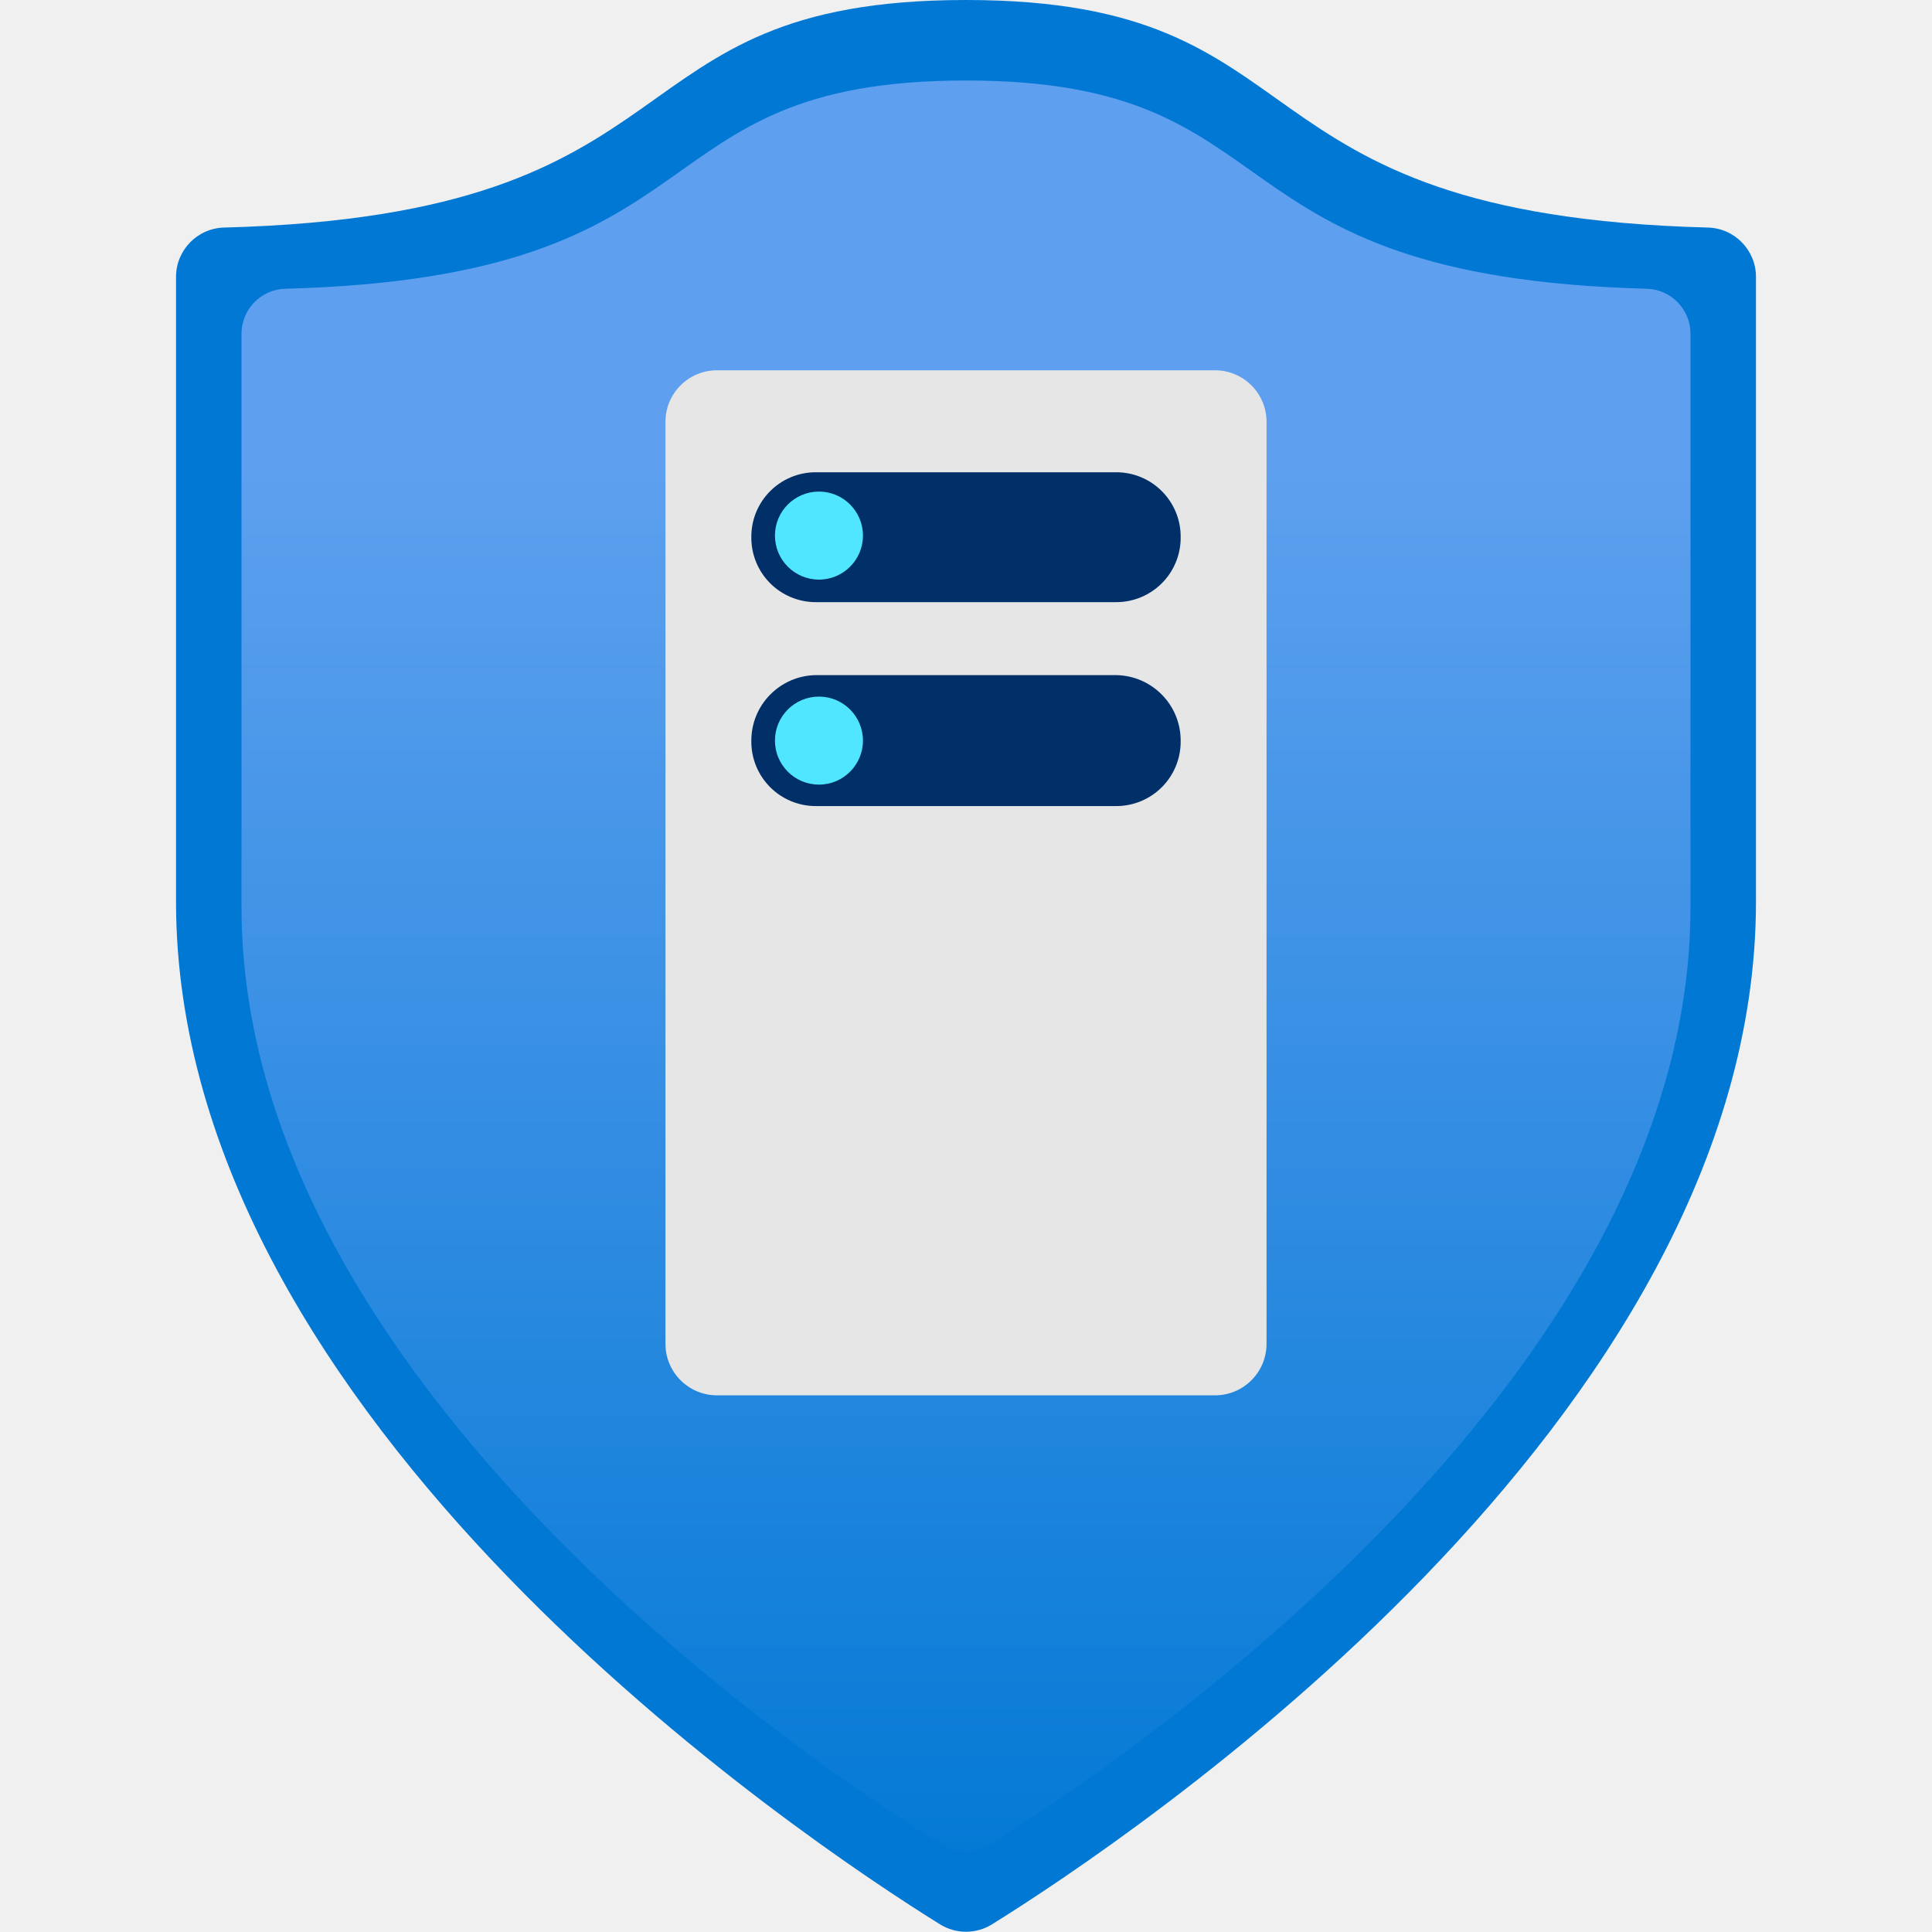
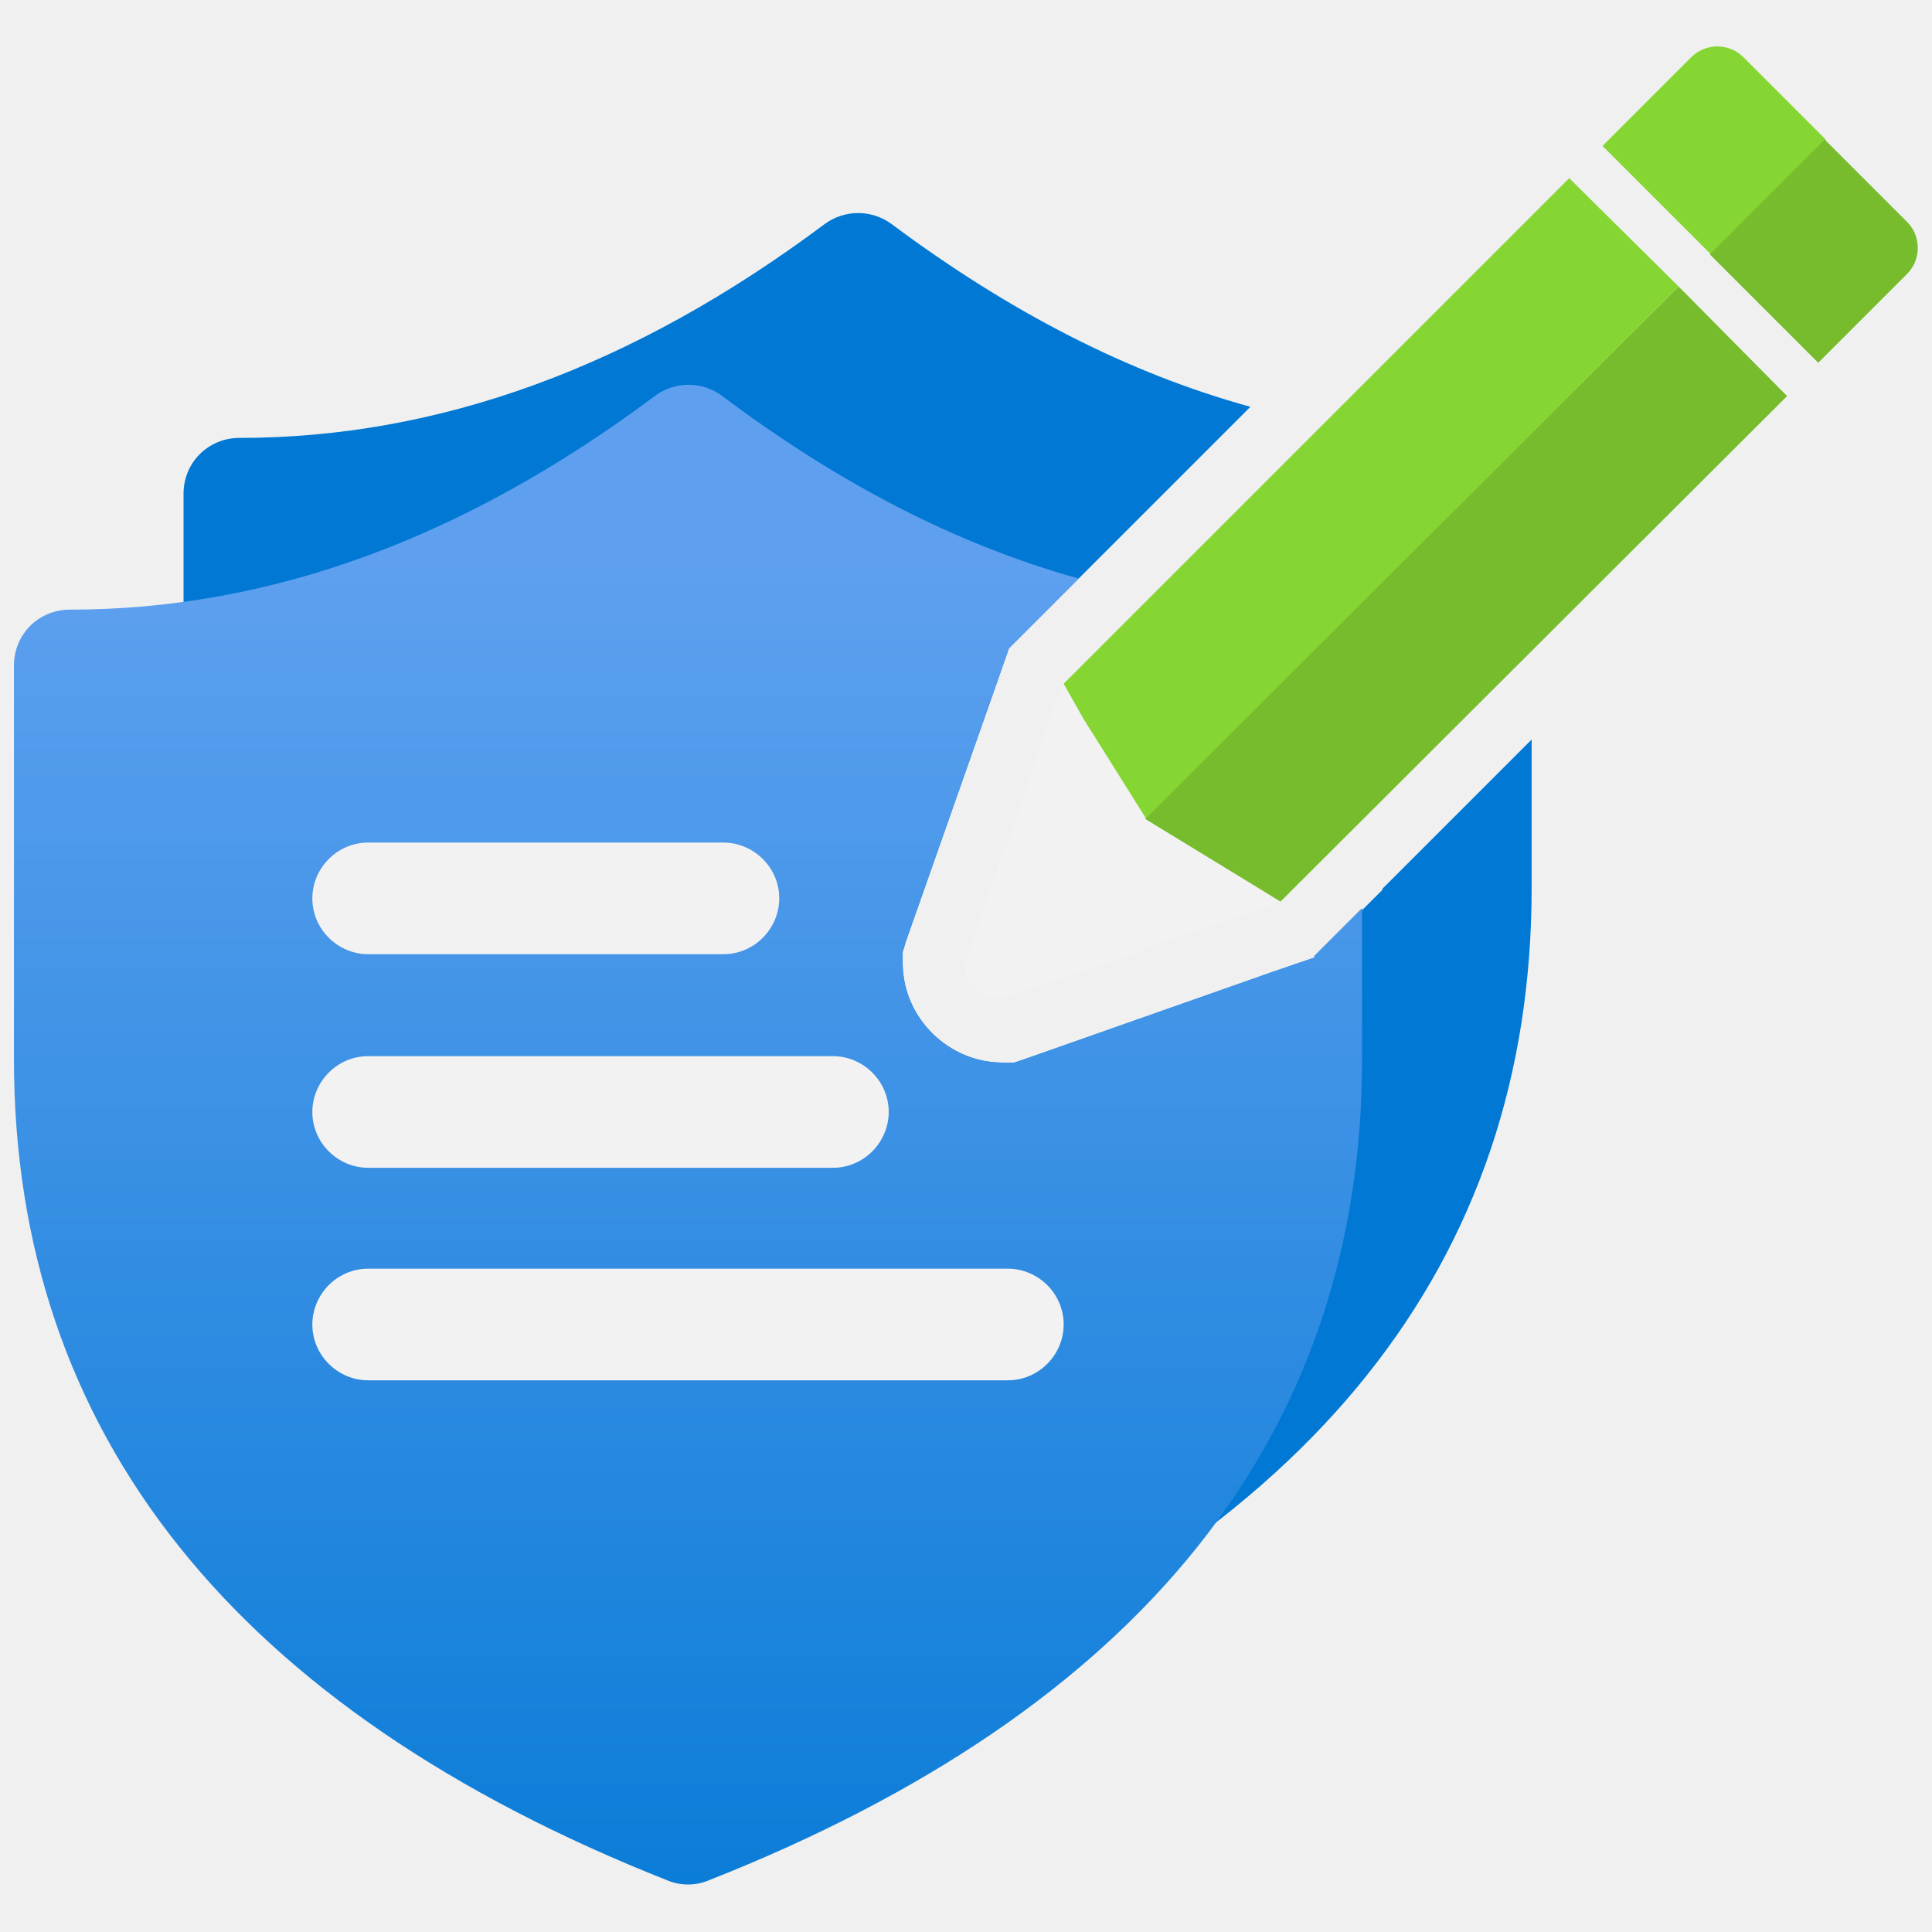
<svg xmlns="http://www.w3.org/2000/svg" viewBox="0 0 18 18" class="msportalfx-svg-placeholder">
  <defs>
-     <linearGradient id="pf3LbD2IG__a" x1="9" x2="9" y1="1.36" y2="17.87" gradientUnits="userSpaceOnUse">
-       <stop offset=".18" stop-color="#5ea0ef" />
-       <stop offset="1" stop-color="#0078d4" />
+     <linearGradient id="pSDegUxA2__a" x1="6.41" x2="6.41" y1="19.23" y2="5.26" gradientUnits="userSpaceOnUse">
+       <stop offset="0" stop-color="#0078d4" />
+       <stop offset="1" stop-color="#5ea0ef" />
    </linearGradient>
  </defs>
-   <path fill="#0078d4" d="M16.36 8.4c0 4.84-5.85 8.74-7.12 9.53a.46.46 0 0 1-.48 0c-1.27-.79-7.12-4.69-7.12-9.53V2.58a.46.46 0 0 1 .45-.46C6.64 2 5.59 0 9 0s2.36 2 6.91 2.12a.46.46 0 0 1 .45.46Z" />
-   <path fill="url(#pf3LbD2IG__a)" d="M15.75 8.45c0 4.44-5.36 8-6.53 8.74a.43.43 0 0 1-.44 0c-1.17-.72-6.53-4.3-6.53-8.74V3.11a.42.42 0 0 1 .41-.42C6.83 2.58 5.87.75 9 .75s2.17 1.83 6.34 1.94a.42.42 0 0 1 .41.42Z" />
-   <path fill="#e6e6e6" d="M11.8 12.52a.48.48 0 0 1-.48.48H6.68a.48.48 0 0 1-.48-.48V3.94a.48.48 0 0 1 .48-.49h4.64a.48.48 0 0 1 .48.49Z" />
-   <path fill="#003067" d="M7 5a.6.6 0 0 1 .6-.6h2.8a.6.6 0 0 1 .6.6.6.6 0 0 1-.6.61H7.6A.6.6 0 0 1 7 5" />
-   <circle cx="7.63" cy="4.99" r=".41" fill="#50e6ff" />
-   <path fill="#003067" d="M7 6.9a.61.61 0 0 1 .6-.61h2.8a.61.61 0 0 1 .6.61.6.6 0 0 1-.6.61H7.6A.6.6 0 0 1 7 6.9" />
-   <circle cx="7.63" cy="6.9" r=".41" fill="#50e6ff" />
+   <path fill="none" d="M0 0h18v18H0z" />
+   <path fill="#0078d4" d="m12.88 8.29-.63.63-.38.13-2.33.82-.09.03h-.11c-.5 0-.92-.41-.93-.91v-.12l.03-.1.82-2.33.14-.4.62-.62 1.63-1.63c-1.13-.31-2.24-.88-3.34-1.7a.525.525 0 0 0-.63 0C5.9 3.42 4.09 4.08 2.23 4.08c-.29 0-.52.23-.52.52v3.67c0 3.49 2.07 6.06 6.09 7.65a.5.5 0 0 0 .38 0c4.03-1.59 6.09-4.15 6.09-7.65V6.89l-1.39 1.39Z" />
+   <path fill="url(#pSDegUxA2__a)" d="m12.25 8.92-.38.13-2.33.82-.09.03h-.11c-.5 0-.92-.41-.93-.91v-.12l.03-.1.82-2.33.14-.4.62-.62.03-.03c-1.12-.31-2.23-.88-3.32-1.7a.525.525 0 0 0-.63 0C4.32 5.02 2.51 5.68.65 5.68c-.29 0-.52.23-.52.52v3.67c0 3.49 2.07 6.06 6.09 7.65a.5.5 0 0 0 .38 0c4.03-1.59 6.09-4.15 6.09-7.65V8.46l-.45.45Z" />
+   <path fill="#f2f2f2" d="m15.63 2.67-1.01-1.01L9.9 6.38l.19.31.58.94-.77-1.25-.91 2.59c0 .2.16.34.34.34l2.59-.91-1.25-.77.95.57.31.19 4.72-4.72-1.01-1.02Zm2.15-.59-.77-.77-.77-.77a.344.344 0 0 0-.48 0l-.83.83 1.01 1.01 1.01 1.01.83-.83c.13-.13.13-.35 0-.48" />
+   <path fill="#86d633" d="M14.62 1.66 9.91 6.37l.18.32.59.94 4.96-4.96zm1.32.71 1.07-1.07-.77-.77a.344.344 0 0 0-.48 0l-.83.83z" />
+   <path fill="#76bc2d" d="M16.65 3.69 11.93 8.4l-.31-.19-.95-.58 4.97-4.96zm-.72-1.32L17 1.3l.77.77c.13.13.13.35 0 .48l-.83.83z" />
+   <path fill="#f2f2f2" d="M3.43 7.85h3.31c.28 0 .52.23.52.52 0 .28-.23.52-.52.52H3.43c-.28 0-.52-.23-.52-.52 0-.28.23-.52.52-.52m0 1.99h4.33c.28 0 .52.23.52.52 0 .28-.23.52-.52.52H3.43c-.28 0-.52-.23-.52-.52 0-.28.23-.52.52-.52m0 1.98h5.96c.28 0 .52.23.52.52 0 .28-.23.52-.52.52H3.43c-.28 0-.52-.23-.52-.52 0-.28.23-.52.52-.52" />
  <style>.msportalfx-svg-c01{fill:#fff}.msportalfx-svg-c02{fill:#e5e5e5}.msportalfx-svg-c03{fill:#a0a1a2}.msportalfx-svg-c04{fill:#7a7a7a}.msportalfx-svg-c05{fill:#3e3e3e}.msportalfx-svg-c06{fill:#1e1e1e}.msportalfx-svg-c07{fill:#0f0f0f}.msportalfx-svg-c08{fill:#ba141a}.msportalfx-svg-c09{fill:#dd5900}.msportalfx-svg-c10{fill:#ff8c00}.msportalfx-svg-c11{fill:#fcd116}.msportalfx-svg-c12{fill:#fee087}.msportalfx-svg-c13{fill:#b8d432}.msportalfx-svg-c14,.msportalfx-svg-c32{fill:#57a300}.msportalfx-svg-c15{fill:#59b4d9}.msportalfx-svg-c16{fill:#3999c6}.msportalfx-svg-c17{fill:#804998}.msportalfx-svg-c18{fill:#ec008c}.msportalfx-svg-c19{fill:#0072c6}.msportalfx-svg-c20{fill:#68217a}.msportalfx-svg-c21{fill:#00188f}.msportalfx-svg-c22{fill:#e81123}.fxs-mode-light .msportalfx-svg-c22{fill:#a4262c}.msportalfx-svg-c23{fill:#cae3f3}.msportalfx-svg-c24{fill:#59aed3}.msportalfx-svg-c25{fill:#4c3b12}.msportalfx-svg-c26{fill:#be9555}.msportalfx-svg-c27{fill:#4f4d52}.msportalfx-svg-c28{fill:#ef6f59}.msportalfx-svg-c29{fill:#f7cb64}.msportalfx-svg-c30{fill:#fdd8db}.msportalfx-svg-c31{fill:#f6ffec}.msportalfx-svg-c33{fill:#8a2da5}.msportalfx-svg-c34{fill:#e00b1c}.msportalfx-svg-c35{fill:#015cda}.msportalfx-svg-c36{fill:#5db300}.msportalfx-svg-c97{fill:#ffb900}.msportalfx-svg-c98{fill:#00a4ef}.msportalfx-svg-c99{fill:#f25022}.msportalfx-inverted-theme .msportalfx-svg-c05,.fxs-theme-dark .msportalfx-svg-c05{fill:#777}.msportalfx-inverted-theme .msportalfx-svg-c07,.fxs-theme-dark .msportalfx-svg-c07{fill:#f2f2f2}.msportalfx-svg-palette-white{fill:#fff}.msportalfx-svg-palette-blue{fill:#015cda}.msportalfx-svg-palette-black{fill:#1e1e1e}.msportalfx-svg-palette-green{fill:#57a300}.msportalfx-svg-palette-gray{fill:#a0a1a2}.msportalfx-svg-palette-inherit{fill:inherit}.msportalfx-svg-badge{position:absolute;left:0;bottom:0;min-height:10px;min-width:10px}.fxc-menu-icon&gt;.msportalfx-svg-badge{left:-2px;bottom:-2px;min-height:8px;min-width:8px}.msportalfx-svg-disabled{filter:grayscale(100%)}.msportalfx-svg-loading-square{animation:ProgressFlagAnimation 1.45s infinite ease-in-out;transform-origin:50%}.msportalfx-svg-loading-square:nth-child(1){animation-delay:0s}.msportalfx-svg-loading-square:nth-child(2){animation-delay:.2s}.msportalfx-svg-loading-square:nth-child(3){animation-delay:.4s}@keyframes ProgressFlagAnimation{0%{transform:scale(1);opacity:.3}36.1%{transform:scale(1.06);opacity:1}50%{transform:scale(1.06);opacity:1}86.1%{transform:scale(1);opacity:.3}}.msportalfx-svg-flip-horizontal&gt;svg,svg.msportalfx-svg-flip-horizontal{transform:scaleX(-1)}.msportalfx-svg-fabric-rotate360{animation:ImageRotation 1.3s cubic-bezier(.53,.21,.29,.67) infinite}@keyframes ImageRotation{0%{transform:rotate(-45deg)}100%{transform:rotate(315deg)}}.fxs-svg-number .msportalfx-font-bold{font-size:10px;fill:#0065ad}.fxs-svg-number .fxs-svg-circle{stroke-width:0%;fill:#0078d4}.fxs-svg-number .fxs-svg-text{fill:#fff;font-size:10px}.fxs-svg-number.msportalfx-svg-disabled{filter:grayscale(0%)}.fxs-svg-number.msportalfx-svg-disabled .fxs-svg-circle{fill:#fff;stroke-width:1px;stroke:#949494}.fxs-svg-number.msportalfx-svg-disabled .fxs-svg-text{fill:#949494}.fxs-theme-dark .fxs-svg-number .fxs-svg-text{fill:#0f0f0f}.fxs-theme-dark .fxs-svg-number .fxs-svg-circle{stroke-width:0%;fill:#0078d4}.fxs-theme-dark .fxs-svg-number.msportalfx-svg-disabled .fxs-svg-circle{fill:#0f0f0f;stroke-width:1px;stroke:#949494}.fxs-theme-dark .fxs-svg-number.msportalfx-svg-disabled .fxs-svg-text{fill:#949494}</style>
</svg>
